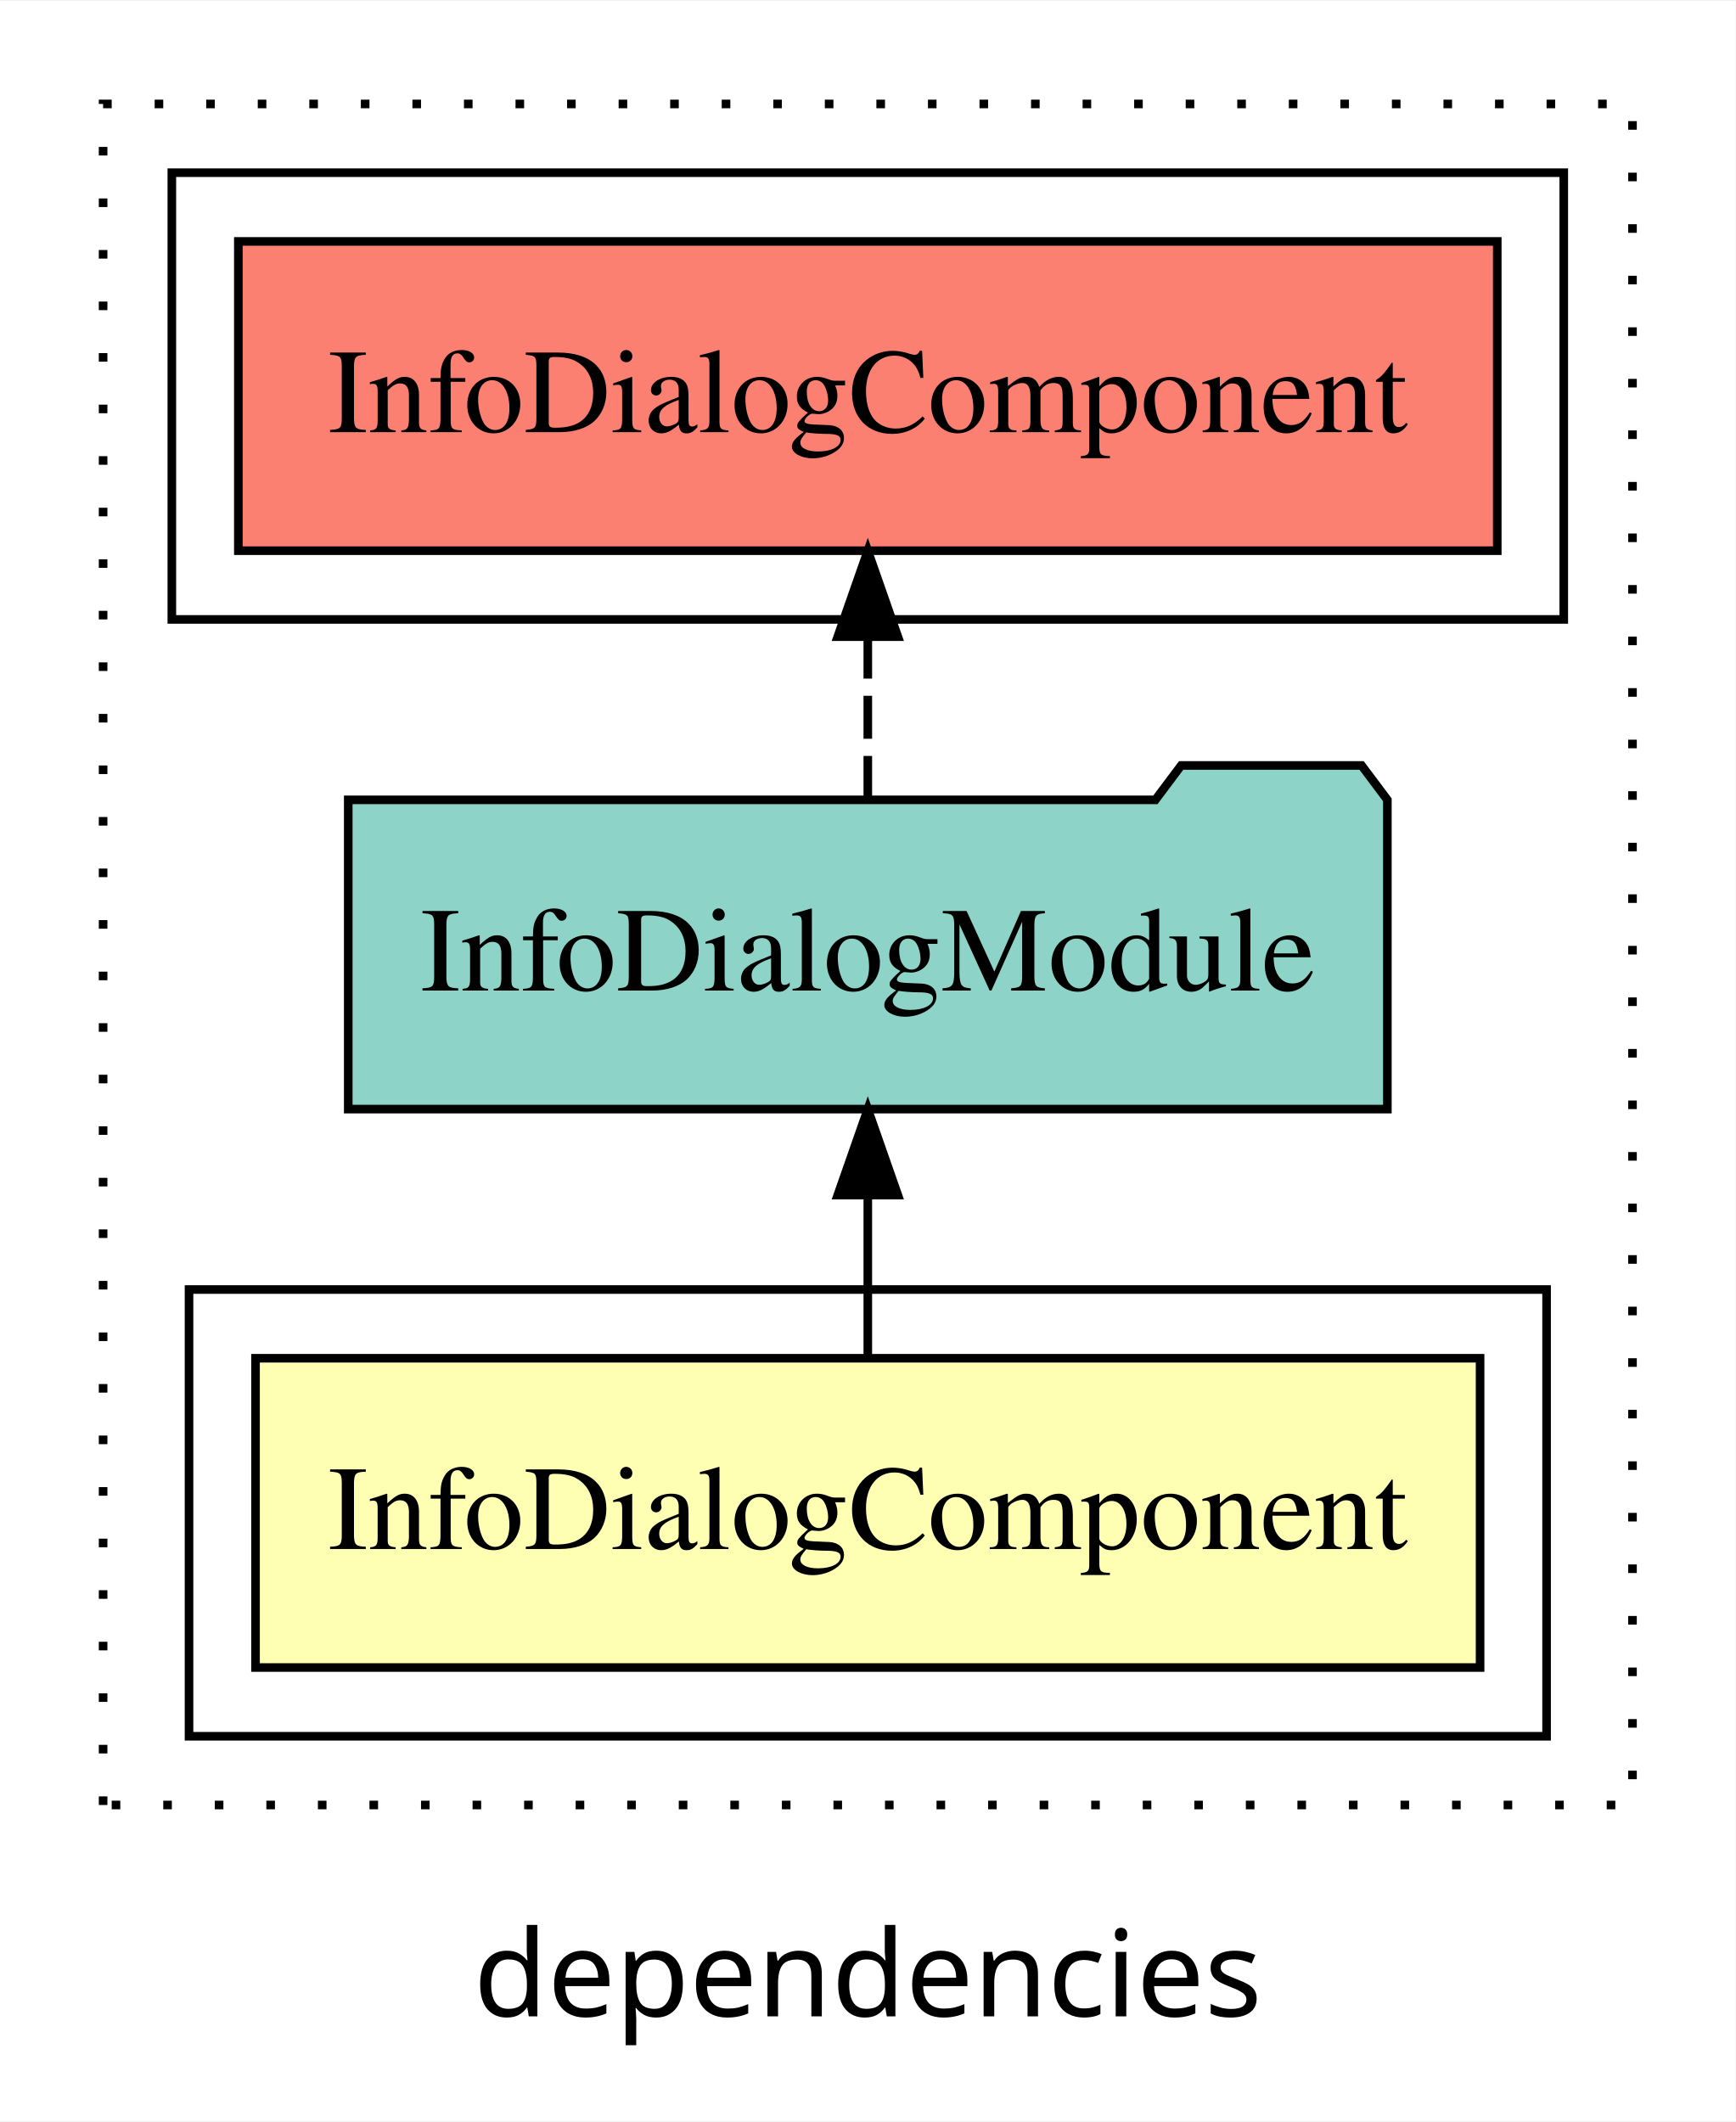
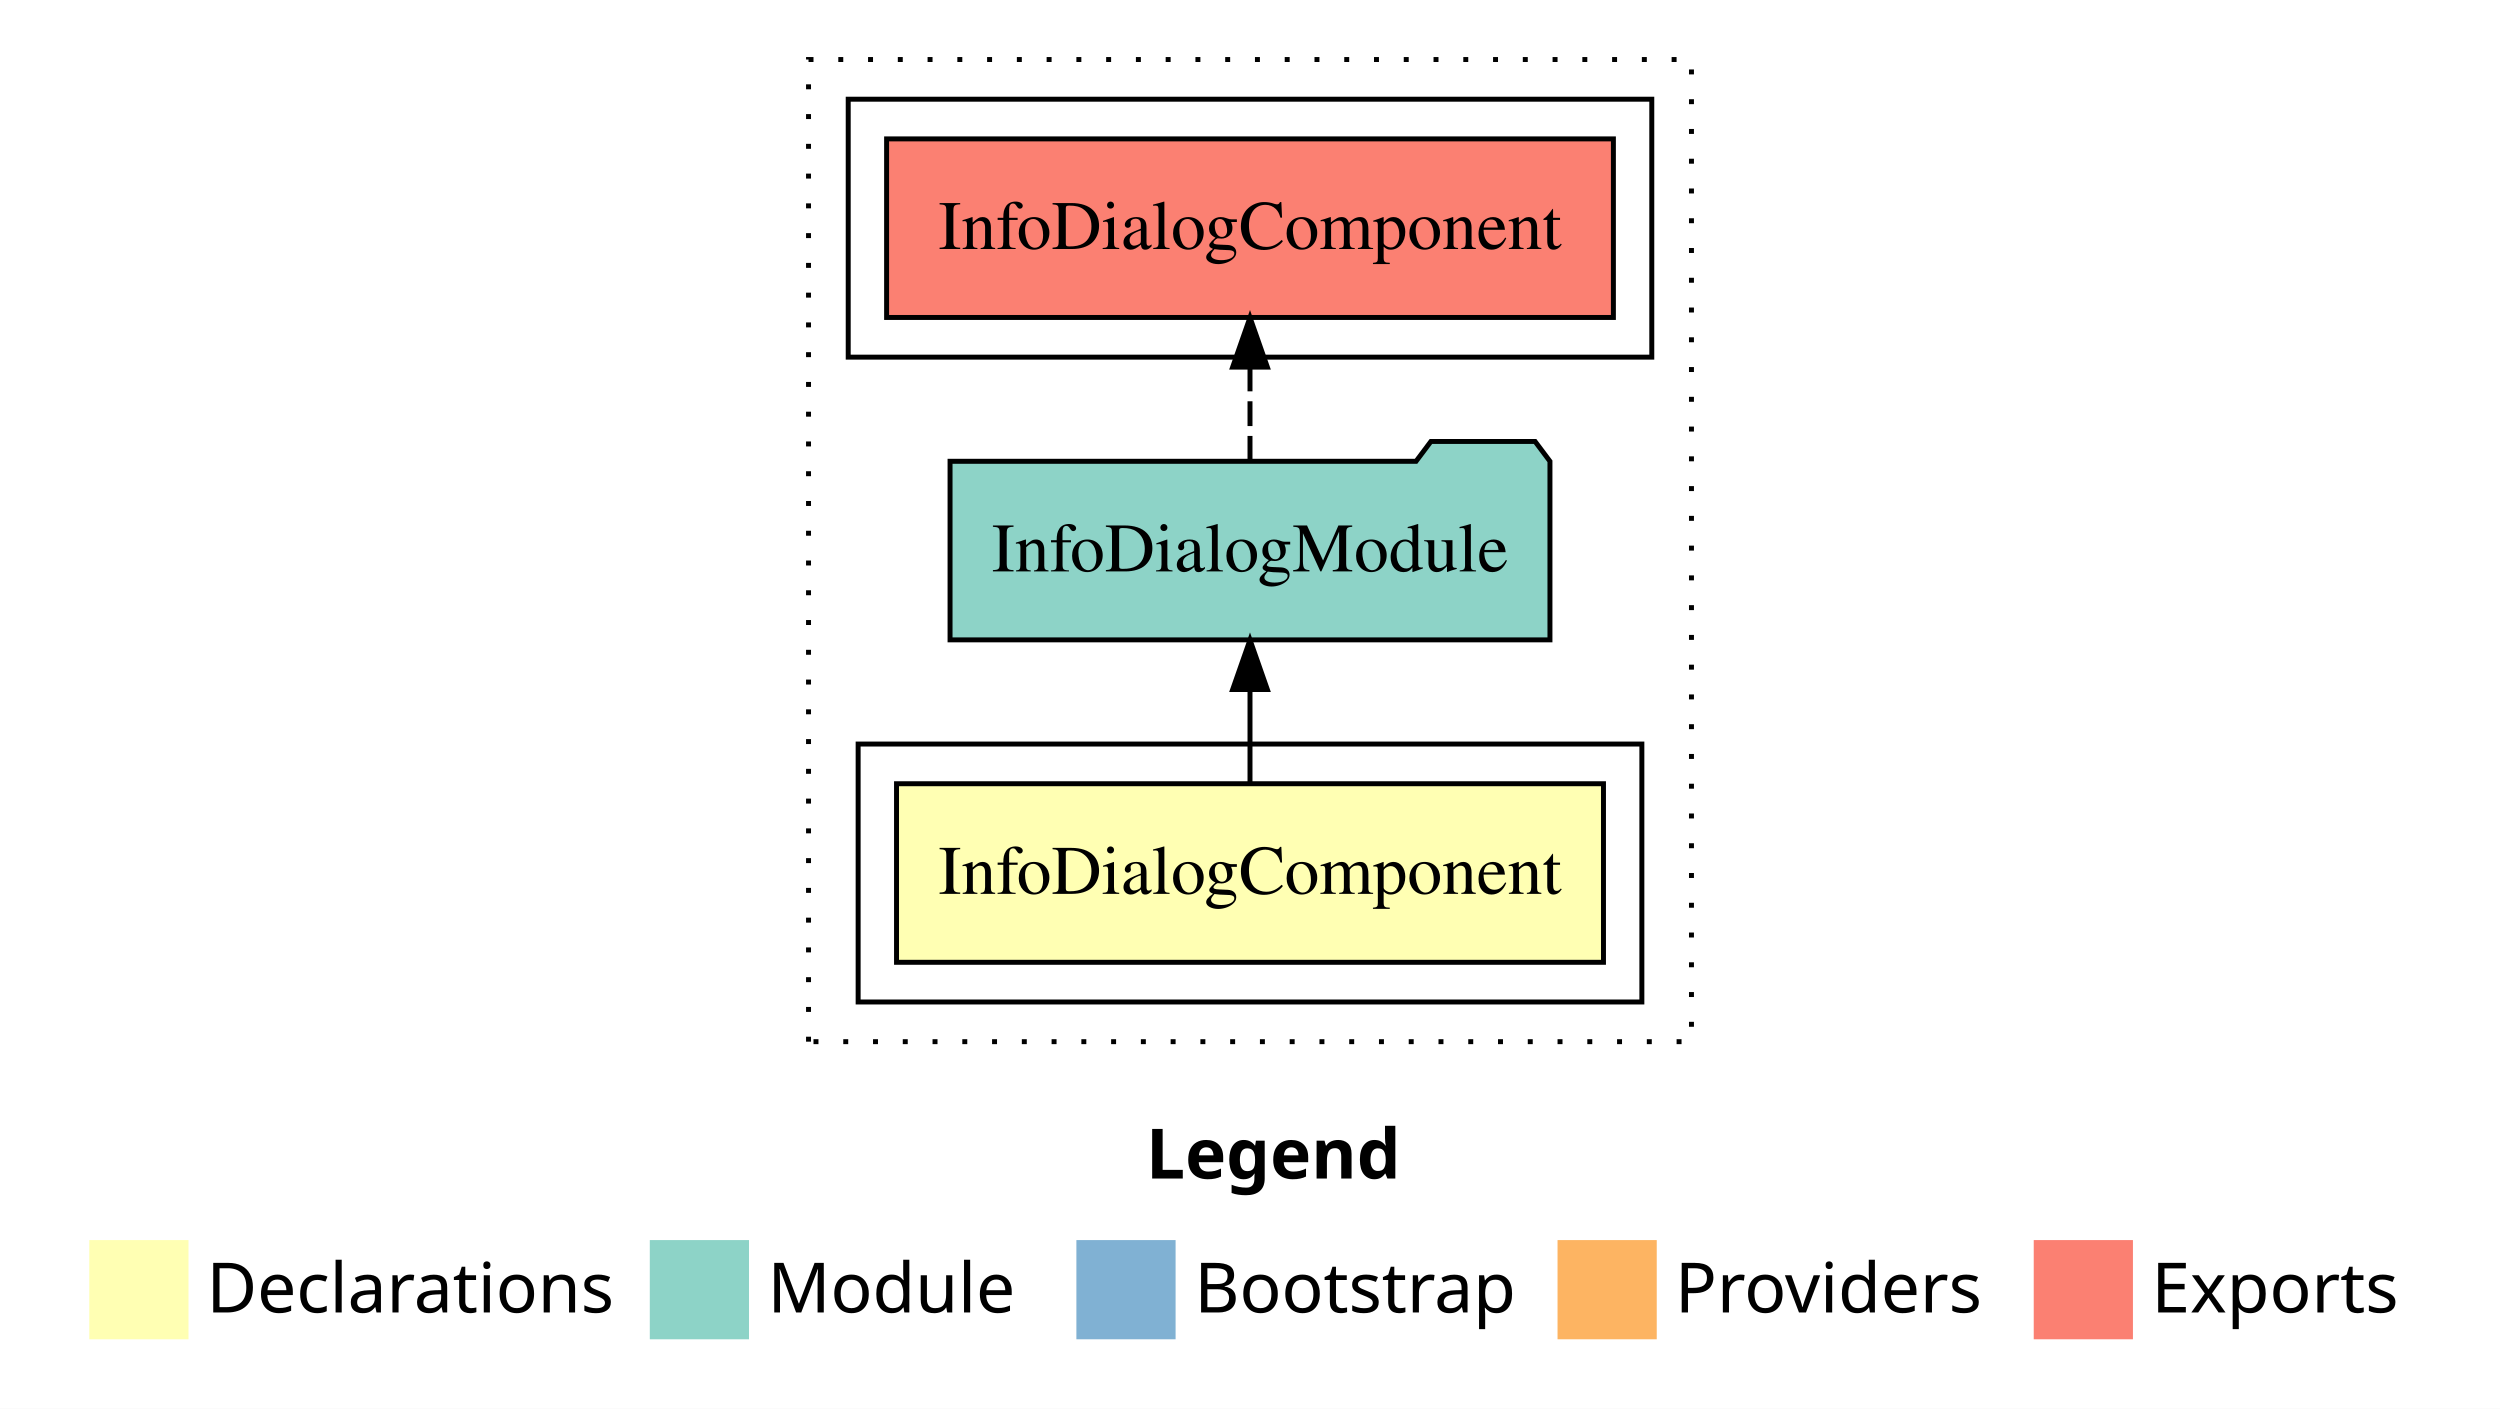
- <svg xmlns="http://www.w3.org/2000/svg" width="202pt" height="247pt" viewBox="0.00 0.00 202.00 246.80">
-   <g id="graph0" class="graph" transform="scale(1 1) rotate(0) translate(4 242.8)">
-     <polygon fill="white" stroke="transparent" points="-4,4 -4,-242.8 198,-242.8 198,4 -4,4" />
-     <text text-anchor="middle" x="97" y="-8.2" font-family="sans-serif" font-size="14.00">dependencies</text>
+ <svg xmlns="http://www.w3.org/2000/svg" width="504pt" height="284pt" viewBox="0.00 0.00 504.00 284.00">
+   <g id="graph0" class="graph" transform="scale(1 1) rotate(0) translate(4 280)">
+     <polygon fill="white" stroke="transparent" points="-4,4 -4,-280 500,-280 500,4 -4,4" />
+     <text text-anchor="start" x="227.01" y="-42.4" font-family="Times-12" font-weight="bold" font-size="14.00">Legend</text>
+     <polygon fill="#ffffb3" stroke="transparent" points="14,-10 14,-30 34,-30 34,-10 14,-10" />
+     <text text-anchor="start" x="37.63" y="-15.4" font-family="Times-12" font-size="14.00">  Declarations</text>
+     <polygon fill="#8dd3c7" stroke="transparent" points="127,-10 127,-30 147,-30 147,-10 127,-10" />
+     <text text-anchor="start" x="150.73" y="-15.4" font-family="Times-12" font-size="14.00">  Module</text>
+     <polygon fill="#80b1d3" stroke="transparent" points="213,-10 213,-30 233,-30 233,-10 213,-10" />
+     <text text-anchor="start" x="236.78" y="-15.4" font-family="Times-12" font-size="14.00">  Bootstrap</text>
+     <polygon fill="#fdb462" stroke="transparent" points="310,-10 310,-30 330,-30 330,-10 310,-10" />
+     <text text-anchor="start" x="333.67" y="-15.4" font-family="Times-12" font-size="14.00">  Providers</text>
+     <polygon fill="#fb8072" stroke="transparent" points="406,-10 406,-30 426,-30 426,-10 406,-10" />
+     <text text-anchor="start" x="429.73" y="-15.4" font-family="Times-12" font-size="14.00">  Exports</text>
    <g id="clust1" class="cluster">
-       <polygon fill="none" stroke="black" stroke-dasharray="1,5" points="8,-32.8 8,-230.8 186,-230.8 186,-32.8 8,-32.8" />
+       <polygon fill="none" stroke="black" stroke-dasharray="1,5" points="159,-70 159,-268 337,-268 337,-70 159,-70" />
    </g>
    <g id="clust5" class="cluster">
-       <polygon fill="none" stroke="black" points="16,-170.8 16,-222.8 178,-222.8 178,-170.8 16,-170.8" />
+       <polygon fill="none" stroke="black" points="167,-208 167,-260 329,-260 329,-208 167,-208" />
    </g>
    <g id="clust2" class="cluster">
-       <polygon fill="none" stroke="black" points="18,-40.8 18,-92.8 176,-92.8 176,-40.8 18,-40.8" />
+       <polygon fill="none" stroke="black" points="169,-78 169,-130 327,-130 327,-78 169,-78" />
    </g>
    <g id="node1" class="node">
-       <polygon fill="#ffffb3" stroke="black" points="168.26,-84.8 25.74,-84.8 25.74,-48.8 168.26,-48.8 168.26,-84.8" />
-       <text text-anchor="middle" x="97" y="-62.6" font-family="Times,serif" font-size="14.00">InfoDialogComponent</text>
+       <polygon fill="#ffffb3" stroke="black" points="319.26,-122 176.74,-122 176.74,-86 319.26,-86 319.26,-122" />
+       <text text-anchor="middle" x="248" y="-99.8" font-family="Times,serif" font-size="14.00">InfoDialogComponent</text>
    </g>
    <g id="node2" class="node">
-       <polygon fill="#8dd3c7" stroke="black" points="157.47,-149.8 154.47,-153.8 133.47,-153.8 130.47,-149.8 36.53,-149.8 36.53,-113.8 157.47,-113.8 157.47,-149.8" />
-       <text text-anchor="middle" x="97" y="-127.6" font-family="Times,serif" font-size="14.00">InfoDialogModule</text>
+       <polygon fill="#8dd3c7" stroke="black" points="308.47,-187 305.47,-191 284.47,-191 281.47,-187 187.53,-187 187.53,-151 308.47,-151 308.47,-187" />
+       <text text-anchor="middle" x="248" y="-164.8" font-family="Times,serif" font-size="14.00">InfoDialogModule</text>
    </g>
    <g id="edge1" class="edge">
-       <path fill="none" stroke="black" d="M97,-84.91C97,-84.91 97,-103.79 97,-103.79" />
-       <polygon fill="black" stroke="black" points="93.5,-103.79 97,-113.79 100.5,-103.79 93.5,-103.79" />
+       <path fill="none" stroke="black" d="M248,-122.11C248,-122.11 248,-140.99 248,-140.99" />
+       <polygon fill="black" stroke="black" points="244.5,-140.99 248,-150.99 251.5,-140.99 244.5,-140.99" />
    </g>
    <g id="node3" class="node">
-       <polygon fill="#fb8072" stroke="black" points="170.26,-214.8 23.74,-214.8 23.74,-178.8 170.26,-178.8 170.26,-214.8" />
-       <text text-anchor="middle" x="97" y="-192.6" font-family="Times,serif" font-size="14.00">InfoDialogComponent </text>
+       <polygon fill="#fb8072" stroke="black" points="321.26,-252 174.74,-252 174.74,-216 321.26,-216 321.26,-252" />
+       <text text-anchor="middle" x="248" y="-229.8" font-family="Times,serif" font-size="14.00">InfoDialogComponent </text>
    </g>
    <g id="edge2" class="edge">
-       <path fill="none" stroke="black" stroke-dasharray="5,2" d="M97,-149.91C97,-149.91 97,-168.79 97,-168.79" />
-       <polygon fill="black" stroke="black" points="93.5,-168.79 97,-178.79 100.5,-168.79 93.5,-168.79" />
+       <path fill="none" stroke="black" stroke-dasharray="5,2" d="M248,-187.11C248,-187.11 248,-205.99 248,-205.99" />
+       <polygon fill="black" stroke="black" points="244.5,-205.99 248,-215.99 251.5,-205.99 244.5,-205.99" />
    </g>
  </g>
</svg>
